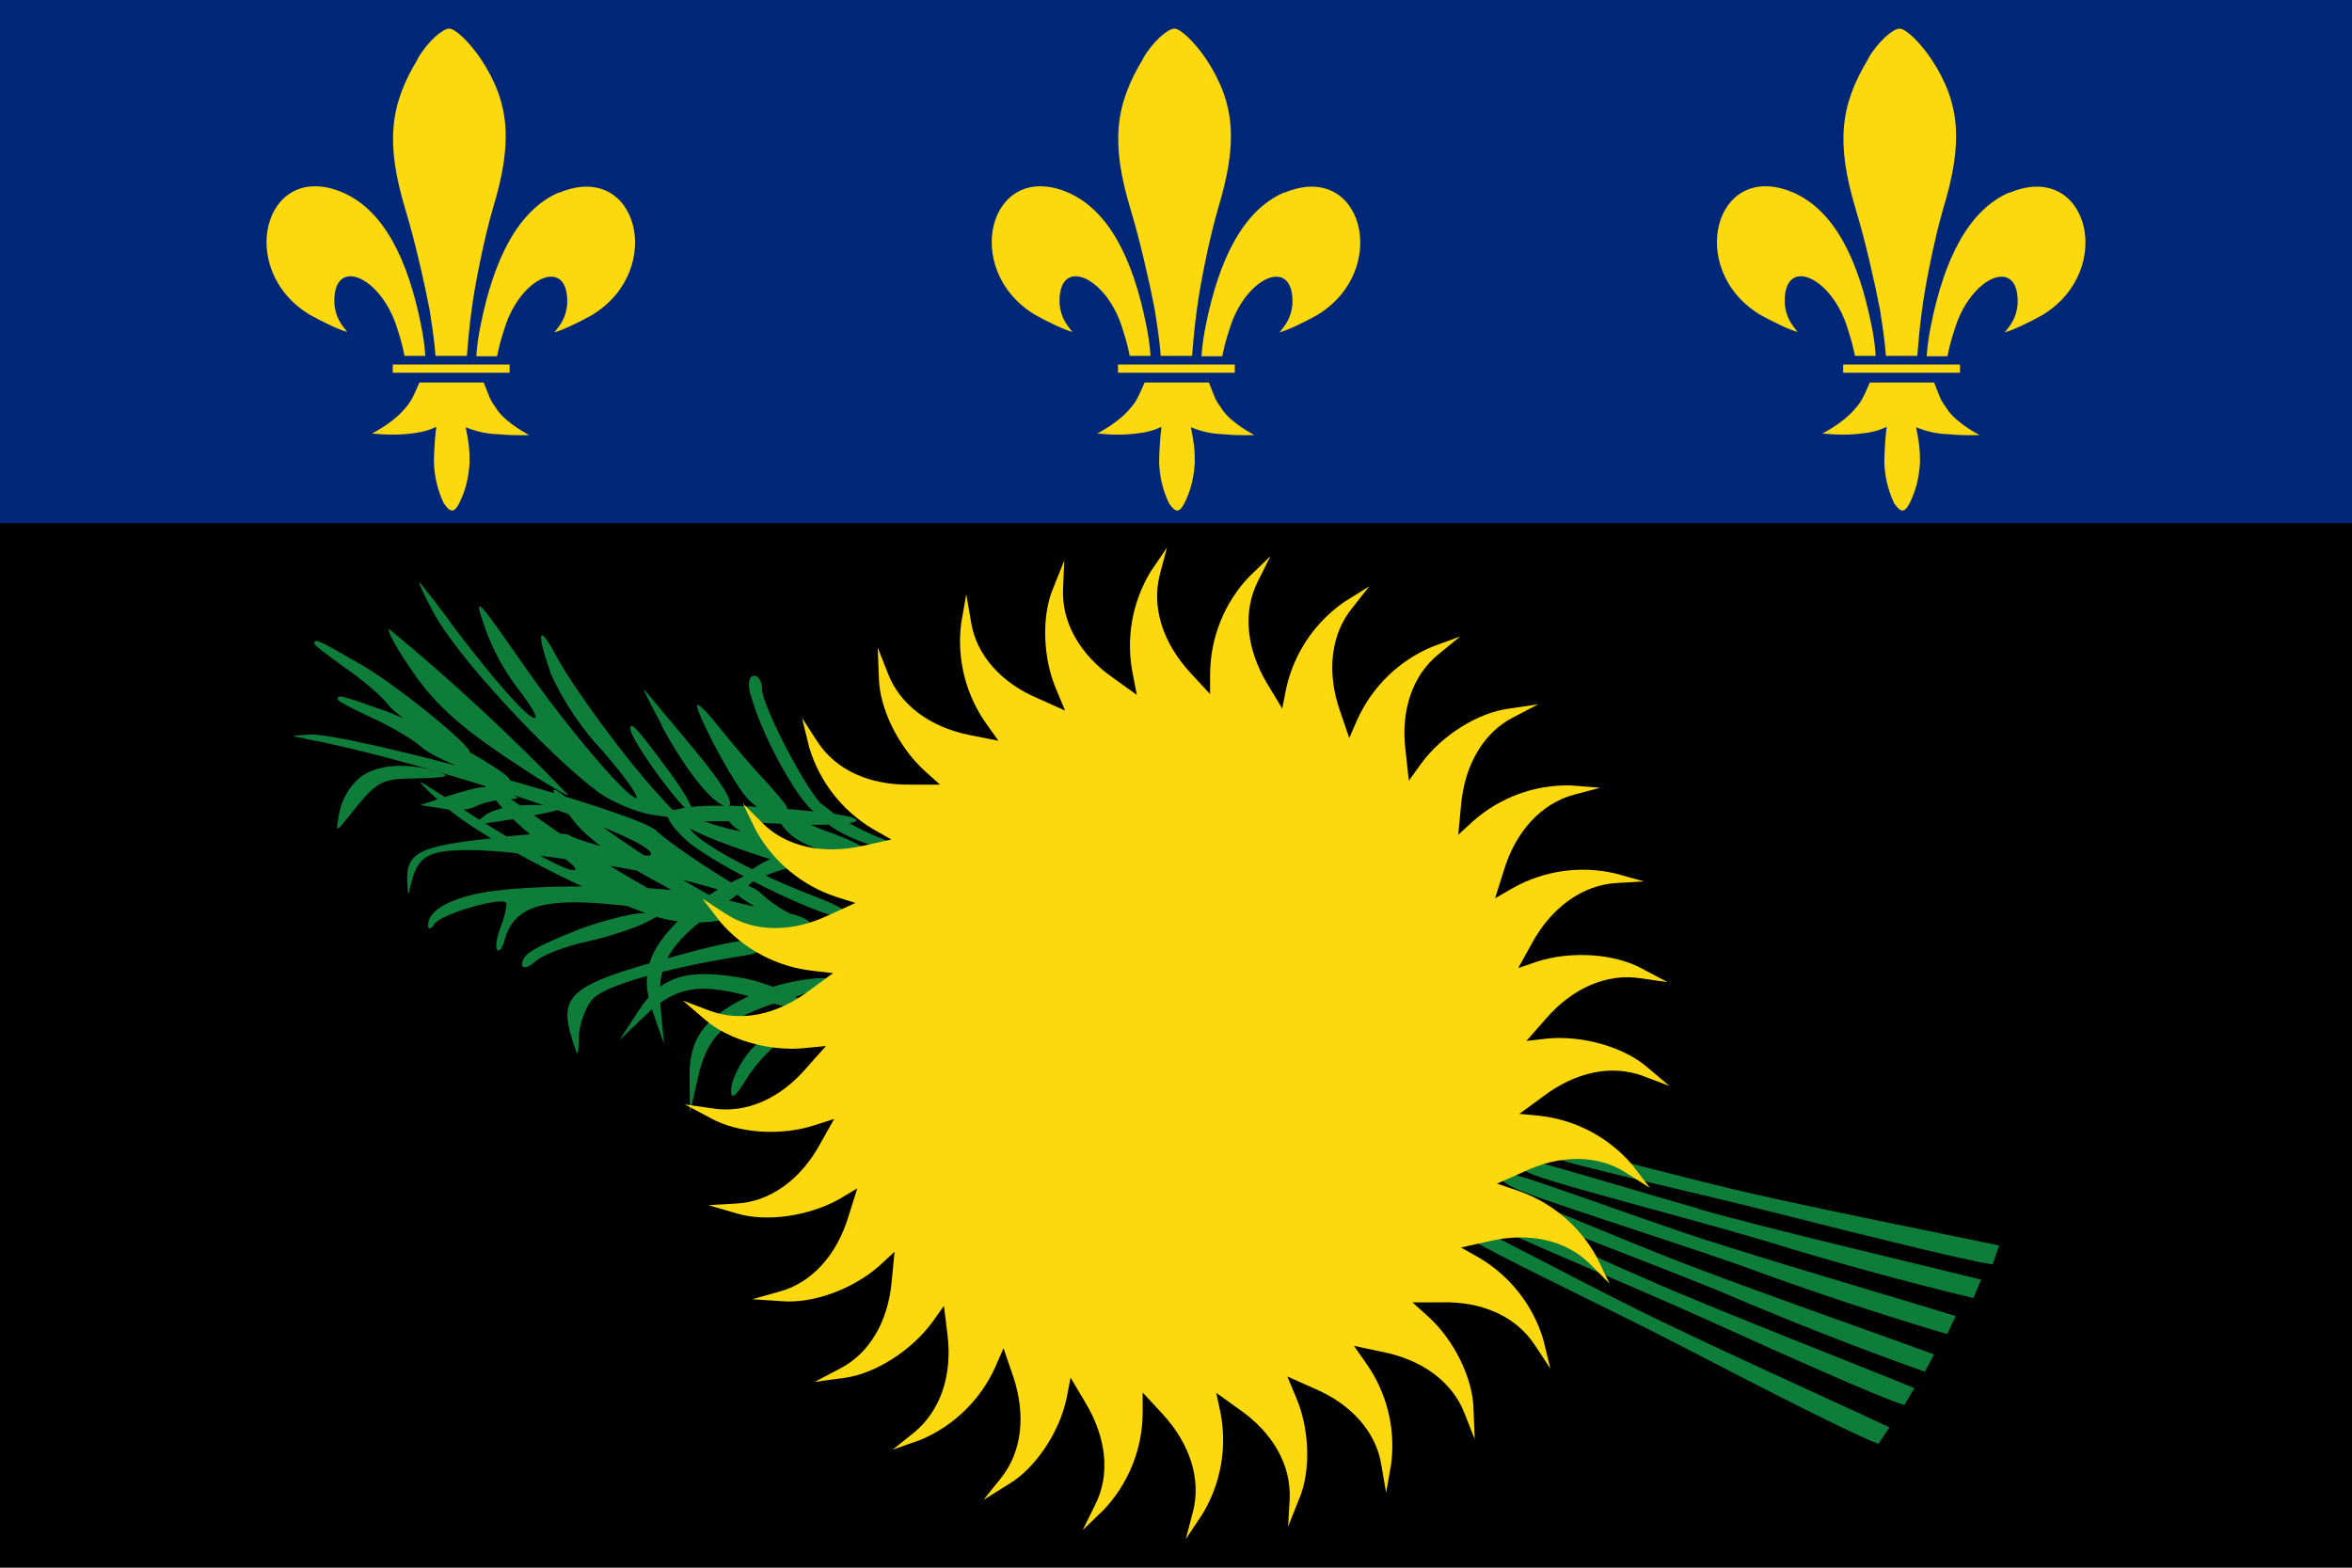
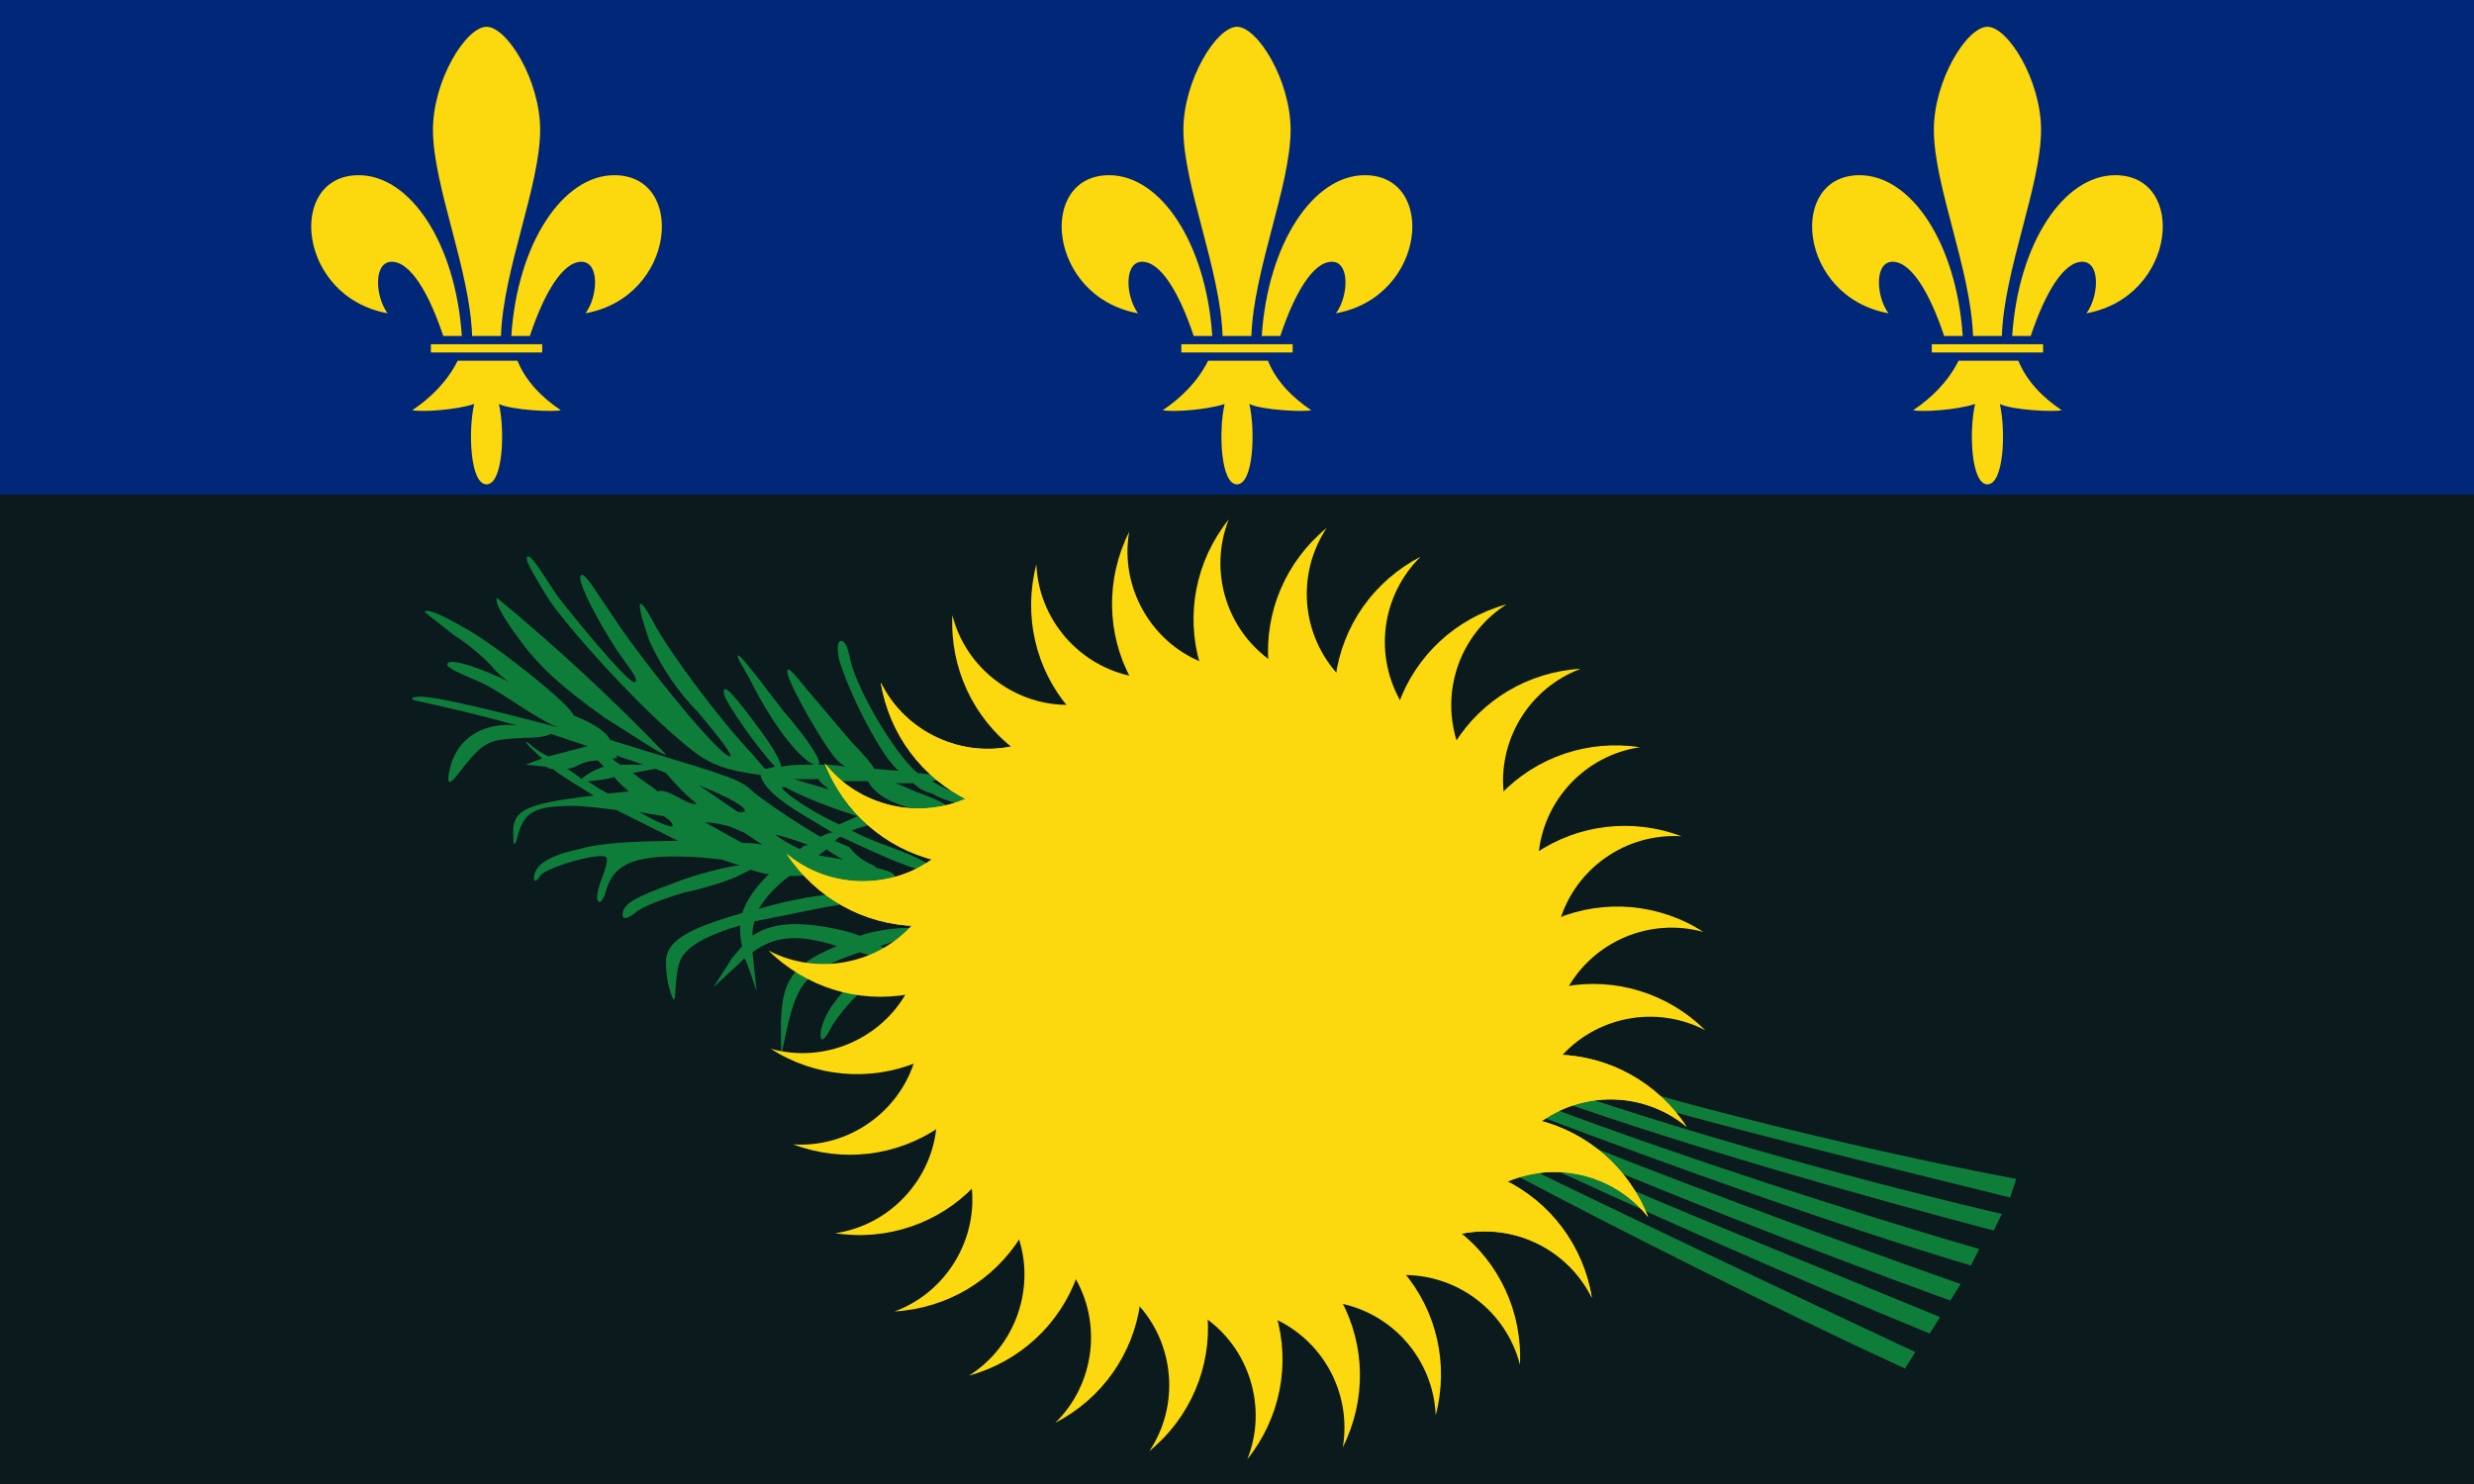
- <svg xmlns="http://www.w3.org/2000/svg" xmlns:xlink="http://www.w3.org/1999/xlink" width="450" height="300" viewBox="0 0 600 400">
-   <path d="M0 0h600v400H0z" />
-   <path fill="#012778" d="M0 0h600v133.5H0z" />
-   <g fill="#0f7d3a">
-     <path d="M166.7 205.3a44 44 0 0 1 9.4 3c5 2 11.3 3.7 14 4 5 .1 22 8.3 21.9 10.3 0 1.8-26-6.1-35-10.7-11-5.5-11.2-5.7-10.3-6.6z" />
-     <path d="M198.7 209c2 5.1 9.5 8.6 19.4 9.5 6.7.5 3.6-2.4-5.8-5.9a50 50 0 0 1-11.7-5.6c-3.8-3-3.8-3-2 2zM105 171c5.4 8 11.5 13.7 23.3 21.7 8.7 5.9 16.3 10.5 16.7 10.2a540 540 0 0 0-45.6-42.3c-1-.4 1.3 4.2 5.6 10.4zm111.5 42.4c4 1.9 9.1 3.4 11.7 3.5 3 0 2.3-.7-3.4-3a60 60 0 0 1-12.2-6.4c-4.3-3.5-4.3-3.5-3.8-.4.2 1.7 3.4 4.4 7.7 6.3zm-25-36.2c2.6 10.4 13.3 29.5 17 30.3 3.3.5 3.3.3.6-2.8-4.7-5.4-14.7-25-14.7-28.8 0-2-.9-3.5-2-3.5-1.3 0-1.7 1.9-1 4.8zm-111.3-13c-.1.4 3.4 3 7.7 6.1 4.4 3 9.5 7.3 11.1 9.5 3 3.9 19.3 13.6 20.8 12.3 1.5-1-19.5-18.1-28.5-23-10.6-6.1-11-6.2-11.1-4.9zm6 14.3c0 .4 3.8 2.4 8.6 4.6s10.6 5.6 12.6 7.4c3.5 3.4 21.3 10 22.6 8.6 1.3-1.3-22.4-14.5-32-17.8-11.5-4.1-11.9-4.1-11.9-2.8zm82.5 6.5c7 13 14.3 21.5 17.2 20.6 1.5-.6-1.8-6-9-14.6L164.4 176c-.6-.5 1.5 3.5 4.4 9zm9.1-5c0 2 7.2 16.1 11.5 22 2.4 3.4 5.2 5.2 8.3 5.2 4.7 0 4.7 0-2.4-8-4-4.2-9.4-10.7-12.2-14.2-2.8-3.6-5.2-5.8-5.2-5zm-17 6c0 2.7 13.5 21.3 15.6 21.3 1 0-1.3-4.5-5.3-9.9-9-12.2-10.3-13.5-10.3-11.4zm-12.8 51c-12.2 4.9-14.8 6.5-14.8 9.1 0 1.1 1.3 1 3.3-.7 1.7-1.7 7.8-4 13.4-5.2s12.2-3.5 14.8-4.8l4.6-2.4h-5.6c-3 .1-10.1 2-15.7 4zm-34.7-31.5c9.1 8.4 39.7 24 55.1 28.7 4.2 1.2 11 1.5 14.9.7l7.1-1.4-7-3.8c-11.4-5.9-30.2-18.4-36.9-24.4-7.3-6.6-7-4.3.4 4.8 2.9 3.7 11.5 10 19 14 7.7 4 13 7.9 12.1 8.2-2.3.8-23.2-11.1-39-22.3-17.3-12.3-18-12.6-11.6-4.7 3.2 3.8 9 9 13.2 11.4 4.1 2.6 7 5 6 5.3-1.7.6-12.5-5.3-26.6-14.3-4-2.8-9.3-6.1-11.7-7.6-2.5-1.7-.2.8 5 5.4zm1.3-2.5-7.4 2.4 5.6.9c3 .7 6.8.4 8.7-.6 1.7-.9 5-1.6 7.4-1.8 4 0 4-.2.6-1.7-4.7-2-5.8-2-14.9.8zm9.2 5c-3.2 2.4-3 2.6 3.9 1.5 4-.6 10-1.7 13-2.4 4.7-1.3 4.4-1.5-4-1.7-5.5-.2-10.7 1-13 2.6zm-46-19.5c30.5 5.6 91.8 26.1 88.1 29.7-1 .9-18.1-3.4-20.5-5-1-1-10-.6-20 .7-18.7 2-21.9 3.7-21.5 11.3.2 3.7.2 3.7 1 0 1.8-6.9 4.5-8.3 15-8.3 11.6 0 43 4.6 57 8.3 18.5 5.2 19 5.2 12.9 1.9-8-4.5-20-12.7-22.2-15-4.1-4.7-78-25-88.7-24.7-5 .4-5.2.4-1.1 1zm14 9.9a16 16 0 0 0-5.2 8.7c-1 5.4-1 5.4 1.9 1.8 7.8-9.8 8.3-10.2 18-10.3 7.7-.2 8.8-.6 5.1-1.7-7.8-2.4-15.5-1.9-19.8 1.5zm94.4 11.4c1.5 2.6 16 9.8 17 8.7.6-.5-1-2-3.3-3.3a29.6 29.6 0 0 1-6.8-4.8c-3-2.8-8.6-3.4-6.9-.6zm1.1 17.6c1.5 2.6 16 9.9 17 8.7.6-.5-1-2-3.3-3.3a29.6 29.6 0 0 1-6.8-4.8c-3-2.8-8.6-3.4-6.9-.6zm10-8.5c-3.5 1.3-7 3.8-8 5.5-1.3 2-.2 2 4.2-.2 3.5-1.7 8.6-3.2 11.3-3.4 5.2-.3 5.2-.3 2-2.3-2-1.2-6-1-9.5.4zM176 232.1c-10.6 9.5-13 16.1-9.5 26l2.9 8.3-.8-8.5c-1.3-11.7 1.8-17 14.6-26.2a70 70 0 0 0 10.7-8.5c-.6-2-12.6 3.9-18 9zm-65.4-75.8c5.8 11 29.1 36.2 42 45.8 3.6 2.6 9.9 5.2 13.8 5.8l7.2 1-5.4-5.9c-8.7-9.4-22-27.6-26.3-35.6-4.6-8.7-5.2-6.4-1.3 4.7a73.6 73.6 0 0 0 13.2 19.6c5.7 6.5 9.4 11.9 8.5 11.9-2.4 0-18-18.4-29-34.3-12.1-17.4-12.7-18-9.3-8.3a58.3 58.3 0 0 0 8.5 15.2c3 3.9 4.8 7 3.9 7-1.9 0-10-9.3-20.2-22.6-2.8-4-6.7-9-8.4-11.1-1.8-2.5-.5.7 2.8 6.8zm59.8 52c0 1.2 2.7 4.6 6 7.2 9.9 7.4 36 19.8 39.3 18.5 2-.7-1-2.8-10-6.1-15.5-6.1-29.8-14.3-29.8-17 0-1.6 6.1-1.7 21.3-.8 22.8 1.3 29.6-1.3 8.9-3.2-21.9-2.2-35.7-1.6-35.7 1.3zm-49 19.8c-7.9 1.8-12.2 4.6-12.2 8 0 1.2.8 1 1.7-.4 1.5-2.4 16.7-6.9 18.2-5.4.3.4-.2 3.1-1.3 6-1.1 2.7-1.5 5.5-1 6 .6.8 1.5-.7 2-2.7 2.3-8 9.2-10.4 25.6-9l20.6 2c3.1.1 7.4 1.2 9.6 2.5 4.8 2.6 23.5 2.8 21.9.2-.6-1-4.1-2.2-8-2.8a226 226 0 0 1-17.2-3.9c-11.5-3-48.2-3.3-59.8-.5zm67.7 21.4c-14-2.5-20.6-.3-26.2 8.4l-4.9 7.5 6.2-5.9c8.4-8.2 14.6-9 29.7-4.5a70 70 0 0 0 13.3 3.1c1.1-1.7-10.8-7.5-18.1-8.6zm-18-5.2c-25.8 7-28.8 9.6-25 21.3 1.4 4.5 1.4 4.3 1.6-1.5.2-3.1 1.8-7.6 3.7-9.4 3.3-3.3 18.3-7.6 36.7-10.6 4.4-.5 7.4-1.8 6.8-2.8-1.5-2.4-7.4-1.6-23.9 3zm21.8 9c-13 5.8-17.2 11.4-17 21.8l.1 8.9 1.9-8.4c2.4-11.5 7-15.6 22-20.4a70 70 0 0 0 12.8-4.8c0-2-13.1-.2-19.8 3zm-2.5 16c-2.2 3-3.9 6.8-3.9 8.9 0 2.4 1 1.8 3.6-2.4 2-3.4 5.5-7.3 7.7-9 4.3-2.9 4.3-2.9.4-2.9-2.2 0-5.5 2.2-7.8 5.4zm298 84.8a401 401 0 0 0-2.6 4.4c-5.8-1.7-30.1-12.6-50.9-22-21-9.5-50.8-21.6-56.3-25-4.3-2.7-4-5 1.3-3 5.2 2 25.4 11.5 39.7 17.7 16.6 7.4 58.2 23.6 68.8 28zm-106.3-47.4c5.7 3.2 35.9 14.3 57.2 23A882.1 882.1 0 0 0 491 350a413.5 413.5 0 0 1 2.4-4.4c-10.7-4-52.8-18.7-69.6-25.5-14.6-5.8-35-14.5-40.4-16.3s-5.6.5-1.2 3zm-6 6.3c-5.2-2.3-5.7 0-1.5 2.8 5.4 3.7 34.5 17.4 55 28 20.2 10.5 43.9 22.6 49.6 24.6l2.8-4.2c-10.3-4.9-51-23.2-67.2-31.5-14-7-33.6-17.5-38.7-19.7zm61.4-10.7c-15.2-3.7-36.7-9.5-42.2-10.5s-5.5 1.2-.8 3c6 2.5 37.5 9.3 59.8 15 22.1 5.6 48 12 54 12.8l1.7-4.8c-11.1-2.4-54.9-11-72.5-15.5zM428 314c-14.7-5-35.7-12.7-41-14.1-5.5-1.5-5.7.7-1.2 3 5.9 2.9 36.6 12.4 58.3 20a881.7 881.7 0 0 0 52.6 17.5 413.5 413.5 0 0 1 2.2-4.6c-10.8-3.4-53.7-15.9-70.9-21.8zm5.4-5.6c-15-4.2-36.4-10.8-41.8-12-5.5-1.2-5.6 1-1 3.1 6 2.6 37.3 10.5 59.3 17a882.4 882.4 0 0 0 53.5 14.7l2-4.7c-11.1-2.8-54.6-13-72-18z" />
-   </g>
+ <svg xmlns="http://www.w3.org/2000/svg" xmlns:xlink="http://www.w3.org/1999/xlink" width="1200" height="720">
+   <path fill="#0a1a1d" d="M0 0h1200v720H0Z" />
+   <path fill="#012778" d="M0 0h1200v240H0Z" />
+   <path fill="#0f7d3a" d="m975 581 3-9c-53-10-138-29-217-53l-3 5c76 23 161 43 217 57Zm-8 16 4-8c-60-14-145-37-215-61l-3 5c68 24 153 48 214 64Zm-11 17 4-8c-62-18-145-45-209-69l-3 5c61 23 141 52 208 72Zm-10 17 5-8c-68-24-146-53-205-77l-3 5c53 23 134 55 203 80Zm-10 16 5-8c-68-28-148-60-200-84l-3 5c51 24 132 60 198 87Zm-12 17 5-8c-62-29-142-67-193-92l-3 5c49 26 128 66 191 95ZM402 383l-17-5h12c1 2 3 3 5 5Zm5 17c-15-7-26-15-28-18h2c7 4 22 10 35 14l-9 4Zm2 17-12-2 4-3c1 1 4 3 8 5Zm-21-5c-4-2-8-4-12-7 2 0 14 4 16 5-2 0-3 1-4 2Zm-30-18-19-13c15 6 24 11 22 13h-3Zm-35-28c-26-27-53-52-82-76-1 2 2 8 10 19 10 14 21 24 42 39 16 10 29 19 30 18Zm47 44c-3-1-7-1-10-1l-18-10c4 0 8 1 12 2l7 3 9 6Zm-32-20c-5 1-14-8-19-6-2-2-10-7-12-9l11-2 5 2c6 7 10 11 15 15Zm-37-19c-2-1-3-2-4-3 3 0 3-1 1-2 4 2 9 3 14 5h-11Zm25 30c-2 0-7-2-16-7l12 2c3 2 5 4 4 5Zm72 101c0 4 2 3 6-5 4-6 10-13 14-16 5.3-3.3 5.7-5 1-5-4 0-10 4-14 10-4 5-7 12-7 16ZM295 385c-4-2-7-4-10-6 3 0 10-1 13-2 2 3 5 5 7 7l-10 1Zm-13-7c-1-1-5-4-7-5 2 0 4-1 6-2s5-2 9-2l3 3c-4 1-9 4-11 6Zm97 134c7-35 9-40 38-50 6 2 12 3 18 4 1-2-3-4-8-7 6-2 12-4 18-7 0-3-16-2-28 2-5-2-10-3-15-4-17-3-28-2-37 4 0-2 0-4 1-7l35-7c8-1 14-3 12-5-3-3-25 0-45 6 3-5 8-11 15-16 3 0 7 0 11-1 9 5 43 5 40 1-1-2-5-3-9-4l-1-1c-5-2-9-5-12-9l-7-3c1-1 2-2 3-2 19 9 39 18 42 16s-2-5-18-11c-6-2-13-5-19-8 5-2 10-3 14-4 10 3 17 4 17 3s-7-7-10-8c-14-7-23-12-26-15h13c4 8 17 14 34 15 12 1 6-4-11-10-3-1-6-3-10-4h9c2 2 5 4 9 5 7 4 16 6 21 6s4-1-6-5c-5-2-10-4-15-7 6-1 4-3-7-4-11-9-31-43-33-57-1-4-2-7-4-7s-2 4-1 9c5 17 21 48 29 54l-12-1c-1-2-4-6-11-13l-22-26c-5-6-8-10-9-9-2 2 13 29 21 40 2 3 4 5 7 7-5-1-9-1-13-1 2-1-4-11-17-26-7-9-21-28-22-27s3 6 8 16c11 21 23 35 29 37-6 0-12 0-16 1-1-4-4-9-9-16-16-22-19-24-19-20s18 29 25 36c-1 0-3 1-5 1l-6-7c-16-17-40-49-48-64s-9-11-2 9c6 13 14 25 24 35 10 12 17 21 15 21-4 0-32-33-52-61-13-19-18-28-20-27-4 2 15 34 19 39 5 7 9 12 7 13s-18-17-37-41c-5-7-13-21-15-20s2 7 9 19c8 13 47 57 72 76 8 6 16 9 32 11 0 3 5 9 11 13 5 4 14 9 24 15-2 0-4 1-6 2-14-8-31-20-34-23-6-6-20-9-68-24-2-4-8-8-18-12 0-4-36-33-52-42-12.7-7.3-19.3-10-20-8l14 11c8 5 17 13 20 17 1 1 4 4 7 6-3-2-28-13-30-9-1 2 7 5 16 9 11 5 27 18 38 22-30-8-59-15-67-15-4 0-6 1-2 2 14 3 31 7 49 12-16-2-30 6-33 22-1.3 6-.3 7 3 3 14-18 15-18 33-19 8 0 12-1 13-2l18 6-19 5c-4-2-7-4-9-6-4-3-1 1 6 7l-8 3 10 1c1 1 2 1 3 1 5 4 12 8 20 13-34 4-40 7-39 20 0 4.7.7 4.7 2 0 3-12 8-15 27-15 5 0 13 1 21 2l30 15c-20 0-39 1-48 4-15 3-22 8-22 14 0 2 1 2 3-1 2-4 30-12 32-9 1 0 0 5-2 10s-3 10-2 11c1 2 3-1 4-5 4-14 16-18 46-16l10 1 9 3h-2c-6 1-19 4-29 8-22 8-26 11-26 16 0 2 2 2 6-1 3-3 14-7 24-10 10-2 22-6 26-8l6-3c4 1 6 2 9 2-7 7-11 13-13 19-28 8-37 14-37 24 0 9 3 18 4 18s0-15 4-21 14-11 28-15c0 3 0 7 1 10l-5 6-9 14 12-11 3-3c1 1 2 4 6 16l-2-19c11-8 22-9 41-3-27 11-28 21-27 53Z" />
  <g fill="#fcd80e">
-     <path d="m310 355.2 6 4.3c8.7 6 13.4 14.3 13 23l-.4 7 2.8-7c3.1-7.3 2.7-18.3-1-26.5l-2-4.8 6.7 3c9.6 4 16 11.2 17.3 19.7l1.2 7 1.3-7.4a36.4 36.4 0 0 0-6.5-25.8l-3-4.3 7.1 1.5c10.3 2 18 7.7 21.1 15.7l2.6 6.6-.3-7.5c-.1-8-5-17.9-11.7-23.9l-3.9-3.5h7.4c10.5-.3 19.2 3.7 23.9 11l3.9 5.9-1.8-7.4a36.4 36.4 0 0 0-16.4-20.9l-4.6-2.6 7.2-1.6c10.2-2.4 19.6-.3 25.7 5.8l5 5-3.3-6.8a36.4 36.4 0 0 0-20.4-17l-5-1.7 6.8-3c9.4-4.5 19-4.4 26.2.3l6 3.8-4.6-6a36.4 36.4 0 0 0-23.5-12.4l-5.2-.5 6-4.4c8.3-6.3 17.6-8.3 25.7-5.2l6.6 2.5-5.7-4.8c-6-5.2-16.7-8.2-25.6-7.3l-5.2.6 4.9-5.6c6.8-7.9 15.6-11.7 24.1-10.4l7 1-6.6-3.5c-7-3.8-18-4.5-26.5-1.8l-5 1.7 3.6-6.5c5-9.1 12.9-14.7 21.5-15.2l7-.4-7.2-2a36.4 36.4 0 0 0-26.3 3.7l-4.5 2.6 2.2-7c3-10 9.5-17.1 17.8-19.4l6.8-1.8-7.5-.6a36.3 36.3 0 0 0-25 9.2L372 213l.7-7.4c.9-10.4 5.7-18.7 13.4-22.6l6.3-3.3-7.4 1.1c-8 1-17.3 6.9-22.5 14.1l-3.1 4.3-.8-7.3c-1.4-10.5 1.7-19.6 8.4-25l5.5-4.5-7.1 2.6a36.4 36.4 0 0 0-19.1 18.5l-2.1 4.8-2.4-7c-3.4-9.9-2.3-19.4 3.1-26.1l4.4-5.6-6.4 4a36.4 36.4 0 0 0-14.8 22.1l-1 5.1-3.8-6.3c-5.4-9-6.3-18.5-2.4-26.2l3.2-6.4-5.5 5.3a36.4 36.4 0 0 0-9.9 24.7v5.2l-5-5.4c-7.1-7.7-10-16.8-7.8-25.2l1.8-6.8-4.2 6.2a36.5 36.5 0 0 0-4.5 26.2l1 5.2-6-4.3c-8.6-6-13.3-14.4-12.8-23l.3-7-2.8 7c-3.1 7.2-2.7 18.3 1 26.5l2 4.8-6.7-3c-9.6-4-16-11.2-17.3-19.7l-1.2-7-1.3 7.4a36.4 36.4 0 0 0 6.5 25.8l3 4.2-7.1-1.4c-10.3-2-18-7.7-21.1-15.8l-2.6-6.6.3 7.6c.1 7.9 5 17.8 11.7 23.9l3.9 3.5h-7.4c-10.5.2-19.2-3.7-23.9-11l-3.9-6 1.8 7.4a36.4 36.4 0 0 0 16.4 21l4.6 2.6-7.2 1.6c-10.2 2.3-19.6.3-25.7-5.8l-5-5 3.3 6.8a36.4 36.4 0 0 0 20.4 17l5 1.6-6.8 3.1c-9.4 4.5-19 4.4-26.2-.3l-6-3.9 4.6 6a36.4 36.4 0 0 0 23.5 12.4l5.2.6-6 4.4c-8.3 6.3-17.6 8.2-25.7 5.1l-6.6-2.5 5.7 4.9c6 5.2 16.7 8.2 25.6 7.2l5.2-.5-4.9 5.5c-6.8 8-15.6 11.8-24.1 10.4l-7-1 6.6 3.5c7 3.9 18 4.6 26.5 1.8l5-1.6-3.6 6.4c-5 9.2-12.9 14.8-21.5 15.2l-7 .4 7.2 2.1c7.6 2.3 18.5.7 26.3-3.7l4.5-2.7-2.2 7c-3 10.1-9.5 17.2-17.8 19.4l-6.8 1.9 7.5.5c7.9.7 18.3-3.1 25-9.1l3.8-3.5-.7 7.3c-.9 10.5-5.7 18.7-13.4 22.6l-6.3 3.3 7.4-1c8-1 17.3-7 22.6-14.2l3-4.2.9 7.3c1.3 10.4-1.8 19.5-8.5 25l-5.5 4.4 7.1-2.5a36.4 36.4 0 0 0 19.1-18.6l2.1-4.8 2.4 7c3.4 10 2.3 19.5-3.1 26.2l-4.4 5.5 6.4-4c6.8-4 13-13.3 14.8-22l1-5.2 3.8 6.4c5.4 9 6.4 18.5 2.4 26.2l-3.1 6.3 5.4-5.2a36.4 36.4 0 0 0 9.9-24.7v-5.2l5 5.4c7.1 7.7 10 16.8 7.8 25.1l-1.8 6.9 4.2-6.3a36.5 36.5 0 0 0 4.6-26.2l-1.1-5.1" />
-     <path id="a" d="M291.6 15c-7.3 12-8.2 21.7-3.2 38.4 2.4 7.8 5 19.4 6.2 25.7 1.4 8.9 1.3 9.7 1.5 11.7h8c.3-3.1.5-6.7 1.2-11.6.7-5.7 3-17.6 5.4-25.9 5-16.5 4.6-26.7-3-38.2-2.8-4.2-6.5-7.8-8.1-7.8-1.7 0-5.5 3.3-8 7.6zm36 34.1C317.2 53.6 311 66 307.6 83a58 58 0 0 0-1.1 7.9h5.3c.5-2.4.8-3.7 1.9-7.1 4.1-13.3 16.5-18.6 16-6.2-.3 3.4-1.7 5.3-3.3 7.2 2-.5 6.2-2.5 9.6-4.4 19-11.5 11.6-39.7-8.4-31.2zm-42.4 46H315V93h-29.8V95zm2.5 9.8c-3 3.3-7.8 5.7-7.8 5.7s4.2.5 8 .2c4-.3 6.1-.8 8.4-1.9-.6 4.6-.6 9.1-.6 9.1a26 26 0 0 0 2.5 10.4c1.7 2.5 2.7 2.5 4-.1 1.4-2.9 2.3-5.8 2.6-10.3 0-3.4-.2-5-1-9a23 23 0 0 0 8.4 1.8c4 .4 7.8.2 7.8.2s-5.5-2.8-8-6.2c-2.4-3.4-1.8-2.8-3.6-7.2H292c-1.8 4-2 4.8-4.3 7.3zm-15.3-55.8c10.4 4.5 16.6 16.8 20 33.8a58 58 0 0 1 1.1 7.9h-5.3c-.5-2.4-.8-3.7-1.9-7.1-4.1-13.3-16.5-18.6-16-6.2.3 3.4 1.7 5.3 3.3 7.2-2-.5-6.2-2.5-9.6-4.4-19-11.5-11.6-39.7 8.4-31.2z" />
-     <use xlink:href="#a" x="-185" />
-     <use xlink:href="#a" x="185" />
+     <path id="a" d="M612 163h9c7-21 16-36 25-36s8 17 2 25c44-8 49-67 14-67-25 0-47 33-50 78Zm-19 0h14c1-32 19-73 19-100 0-24-16-50-26-50s-26 26-26 50c0 27 18 68 19 100Zm-20 4v4h54v-4Zm6-4h9c-3-45-25-78-50-78-35 0-30 59 14 67-6-8-7-25 2-25s18 15 25 36Zm21 72c8 0 9-26 6-39 6 3 27 4 30 3-9-6-17-14-21-24h-29c-5 10-13 18-22 24 4 1 21 0 30-3-3 13-2 39 6 39Z" />
+     <use xlink:href="#a" x="-364" />
+     <use xlink:href="#a" x="364" />
+     <g id="d">
+       <g id="c">
+         <path id="b" d="m619 638-2-317a58 58 0 0 1-21-69c-16 20-21 46-14 70l2 317c22 15 31 44 21 69 16-20 21-46 14-70Z" />
+         <use xlink:href="#b" transform="rotate(12 600 480)" />
+         <use xlink:href="#b" transform="rotate(24 600 480)" />
+       </g>
+       <use xlink:href="#c" transform="rotate(36 600 480)" />
+     </g>
+     <use xlink:href="#d" transform="rotate(72 600 480)" />
+     <use xlink:href="#d" transform="rotate(108 600 480)" />
  </g>
</svg>
